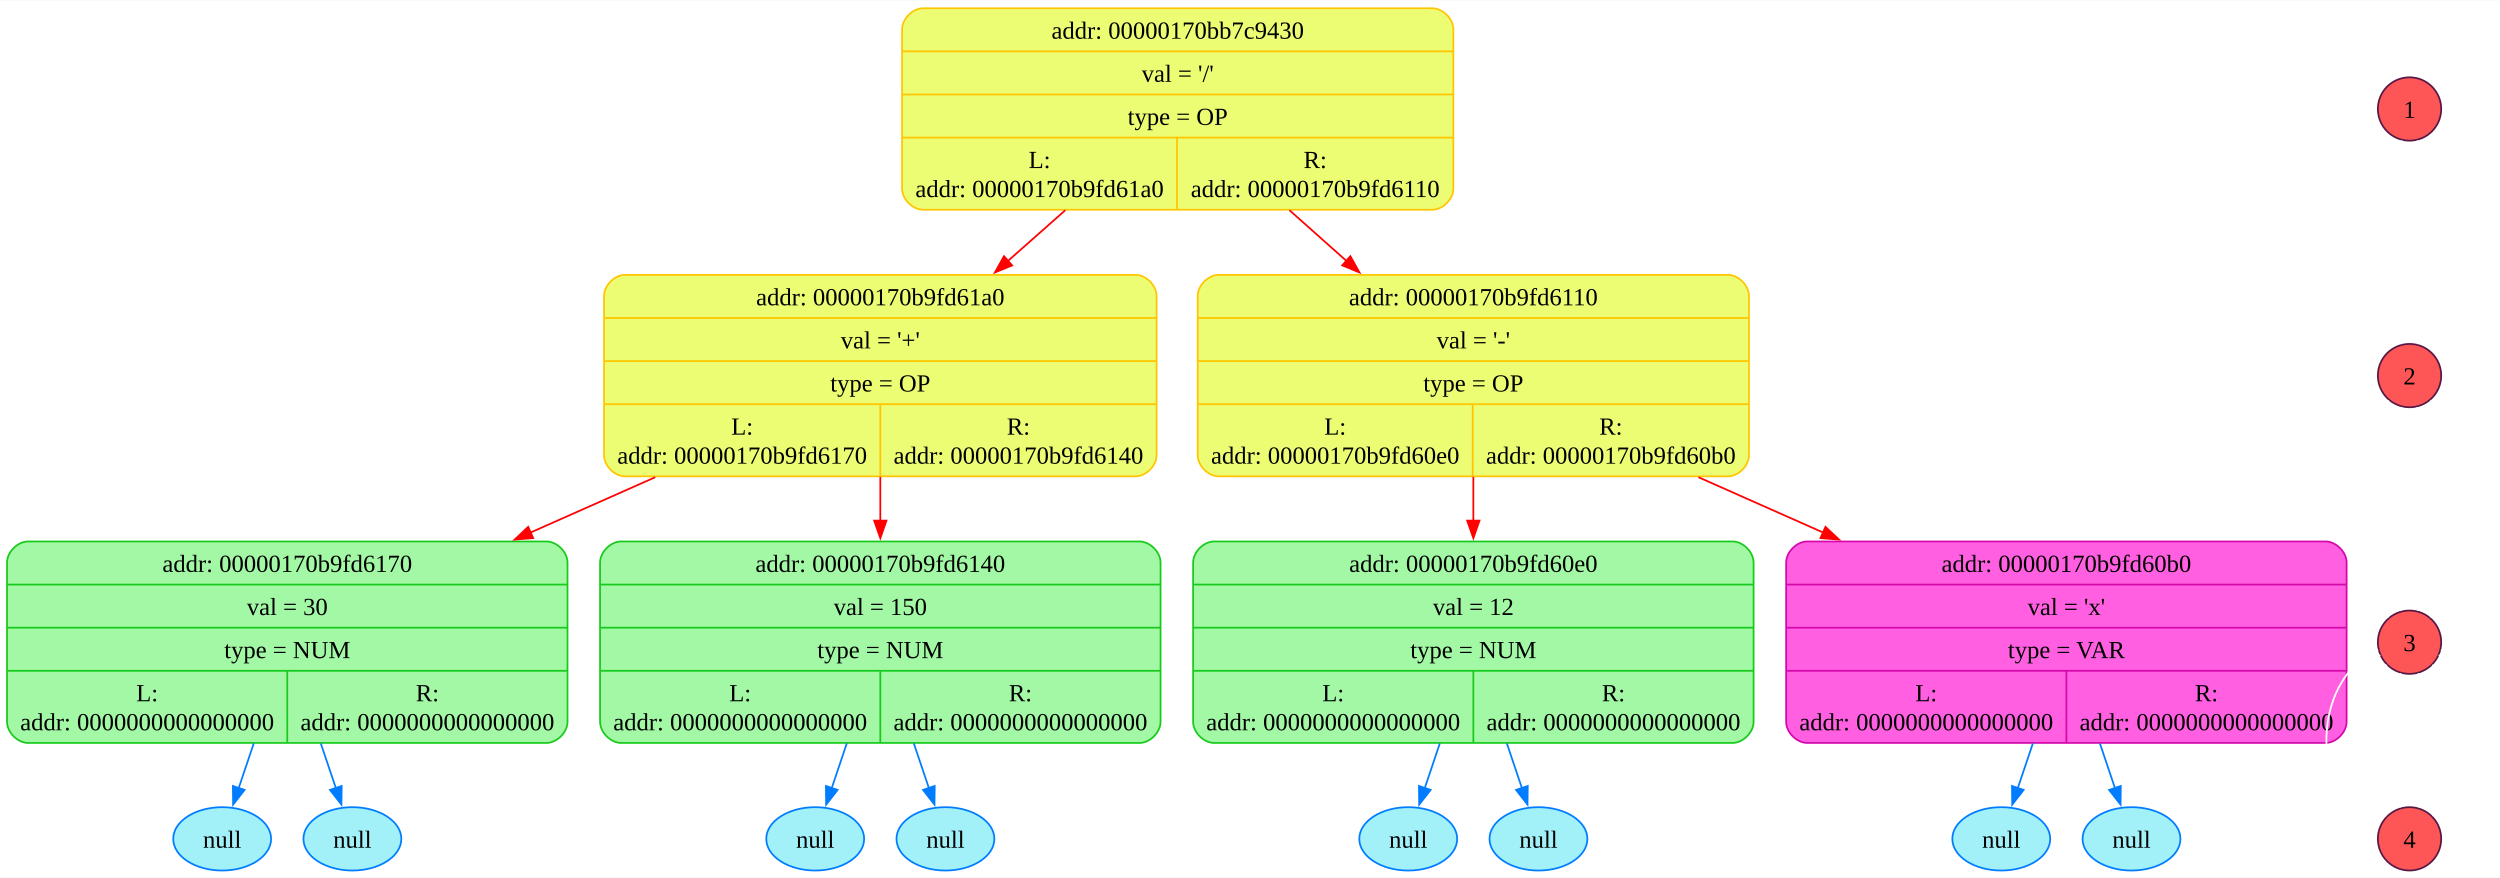
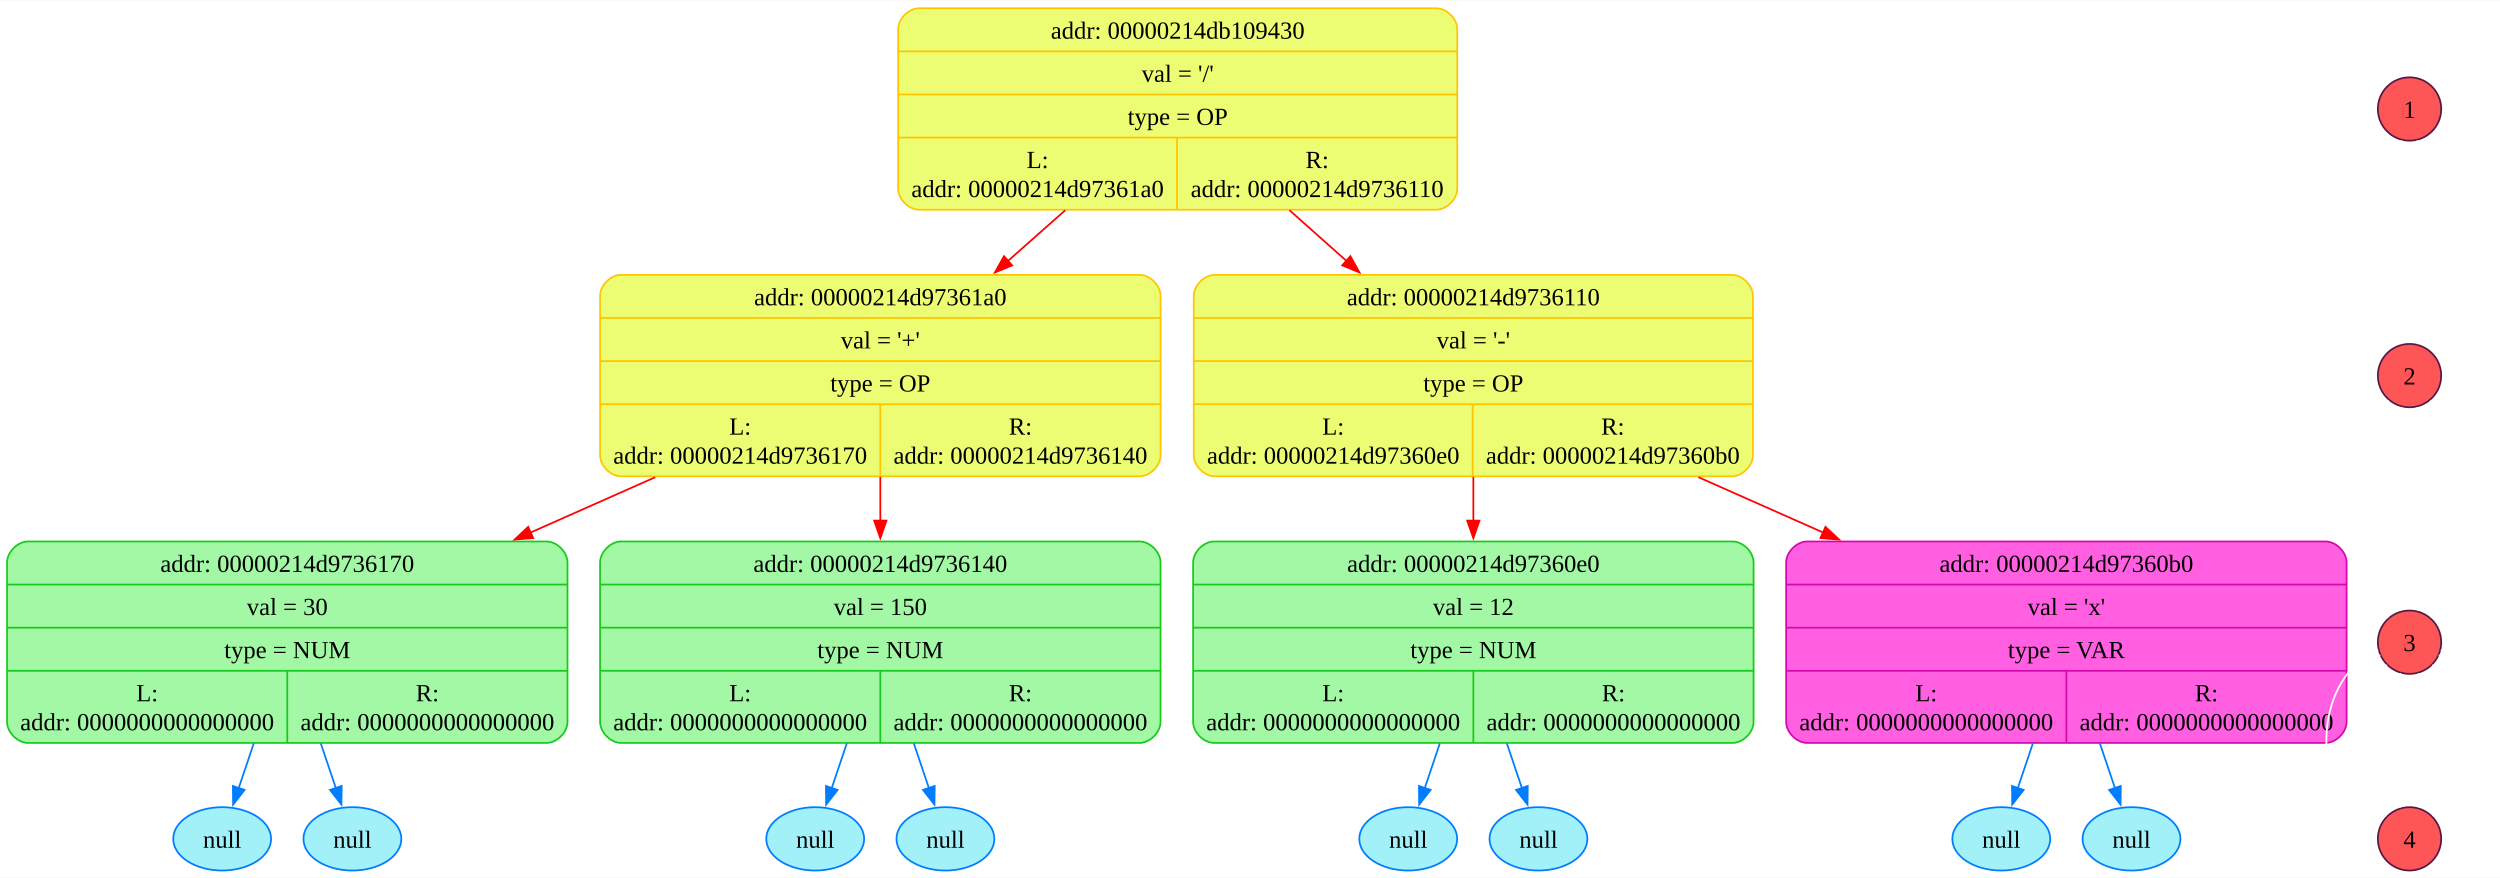
<svg xmlns="http://www.w3.org/2000/svg" width="1421pt" height="499pt" viewBox="0.00 0.00 1420.66 498.50">
  <g id="graph0" class="graph" transform="scale(1 1) rotate(0) translate(4 494.5)">
    <polygon fill="white" stroke="none" points="-4,4 -4,-494.5 1416.66,-494.5 1416.66,4 -4,4" />
    <g id="node1" class="node">
-       <path fill="#ecfd74" stroke="#ffc500" d="M520.62,-375.5C520.62,-375.5 809.88,-375.5 809.88,-375.5 815.88,-375.5 821.88,-381.5 821.88,-387.5 821.88,-387.5 821.88,-478 821.88,-478 821.88,-484 815.88,-490 809.88,-490 809.88,-490 520.62,-490 520.62,-490 514.62,-490 508.62,-484 508.62,-478 508.62,-478 508.62,-387.5 508.62,-387.5 508.62,-381.5 514.62,-375.5 520.62,-375.5" />
-       <text text-anchor="middle" x="665.25" y="-472.7" font-family="Times New Roman,serif" font-size="14.00">addr: 00000170bb7c9430</text>
-       <polyline fill="none" stroke="#ffc500" points="508.62,-465.5 821.88,-465.5" />
+       <path fill="#ecfd74" stroke="#ffc500" d="M518.38,-375.5C518.38,-375.5 812.12,-375.5 812.12,-375.5 818.12,-375.5 824.12,-381.5 824.12,-387.5 824.12,-387.5 824.12,-478 824.12,-478 824.12,-484 818.12,-490 812.12,-490 812.12,-490 518.38,-490 518.38,-490 512.38,-490 506.38,-484 506.38,-478 506.38,-478 506.38,-387.5 506.38,-387.5 506.38,-381.5 512.38,-375.5 518.38,-375.5" />
+       <text text-anchor="middle" x="665.25" y="-472.7" font-family="Times New Roman,serif" font-size="14.00">addr: 00000214db109430</text>
+       <polyline fill="none" stroke="#ffc500" points="506.38,-465.5 824.12,-465.5" />
      <text text-anchor="middle" x="665.25" y="-448.2" font-family="Times New Roman,serif" font-size="14.00">val = '/'</text>
-       <polyline fill="none" stroke="#ffc500" points="508.62,-441 821.88,-441" />
+       <polyline fill="none" stroke="#ffc500" points="506.38,-441 824.12,-441" />
      <text text-anchor="middle" x="665.25" y="-423.7" font-family="Times New Roman,serif" font-size="14.00">type = OP</text>
-       <polyline fill="none" stroke="#ffc500" points="508.62,-416.5 821.88,-416.5" />
-       <text text-anchor="middle" x="586.75" y="-399.2" font-family="Times New Roman,serif" font-size="14.00">L:</text>
-       <text text-anchor="middle" x="586.75" y="-382.7" font-family="Times New Roman,serif" font-size="14.00"> addr: 00000170b9fd61a0</text>
+       <polyline fill="none" stroke="#ffc500" points="506.38,-416.5 824.12,-416.5" />
+       <text text-anchor="middle" x="585.62" y="-399.2" font-family="Times New Roman,serif" font-size="14.00">L:</text>
+       <text text-anchor="middle" x="585.62" y="-382.7" font-family="Times New Roman,serif" font-size="14.00"> addr: 00000214d97361a0</text>
      <polyline fill="none" stroke="#ffc500" points="664.88,-375.5 664.88,-416.5" />
-       <text text-anchor="middle" x="743.38" y="-399.2" font-family="Times New Roman,serif" font-size="14.00">R: </text>
-       <text text-anchor="middle" x="743.38" y="-382.7" font-family="Times New Roman,serif" font-size="14.00"> addr: 00000170b9fd6110</text>
+       <text text-anchor="middle" x="744.5" y="-399.2" font-family="Times New Roman,serif" font-size="14.00">R: </text>
+       <text text-anchor="middle" x="744.5" y="-382.7" font-family="Times New Roman,serif" font-size="14.00"> addr: 00000214d9736110</text>
    </g>
    <g id="node4" class="node">
-       <path fill="#ecfd74" stroke="#ffc500" d="M351.25,-224C351.25,-224 641.25,-224 641.25,-224 647.25,-224 653.25,-230 653.25,-236 653.25,-236 653.25,-326.5 653.25,-326.5 653.25,-332.5 647.25,-338.5 641.25,-338.5 641.25,-338.5 351.25,-338.5 351.25,-338.5 345.25,-338.5 339.25,-332.5 339.25,-326.5 339.25,-326.5 339.25,-236 339.25,-236 339.25,-230 345.25,-224 351.25,-224" />
-       <text text-anchor="middle" x="496.25" y="-321.2" font-family="Times New Roman,serif" font-size="14.00">addr: 00000170b9fd61a0</text>
-       <polyline fill="none" stroke="#ffc500" points="339.25,-314 653.25,-314" />
+       <path fill="#ecfd74" stroke="#ffc500" d="M349,-224C349,-224 643.5,-224 643.5,-224 649.5,-224 655.5,-230 655.5,-236 655.5,-236 655.5,-326.5 655.5,-326.5 655.5,-332.5 649.5,-338.5 643.5,-338.5 643.5,-338.5 349,-338.5 349,-338.5 343,-338.5 337,-332.5 337,-326.5 337,-326.5 337,-236 337,-236 337,-230 343,-224 349,-224" />
+       <text text-anchor="middle" x="496.25" y="-321.2" font-family="Times New Roman,serif" font-size="14.00">addr: 00000214d97361a0</text>
+       <polyline fill="none" stroke="#ffc500" points="337,-314 655.5,-314" />
      <text text-anchor="middle" x="496.25" y="-296.7" font-family="Times New Roman,serif" font-size="14.00">val = '+'</text>
-       <polyline fill="none" stroke="#ffc500" points="339.25,-289.5 653.25,-289.5" />
+       <polyline fill="none" stroke="#ffc500" points="337,-289.5 655.5,-289.5" />
      <text text-anchor="middle" x="496.25" y="-272.2" font-family="Times New Roman,serif" font-size="14.00">type = OP</text>
-       <polyline fill="none" stroke="#ffc500" points="339.25,-265 653.25,-265" />
-       <text text-anchor="middle" x="417.75" y="-247.7" font-family="Times New Roman,serif" font-size="14.00">L:</text>
-       <text text-anchor="middle" x="417.75" y="-231.2" font-family="Times New Roman,serif" font-size="14.00"> addr: 00000170b9fd6170</text>
+       <polyline fill="none" stroke="#ffc500" points="337,-265 655.5,-265" />
+       <text text-anchor="middle" x="416.62" y="-247.7" font-family="Times New Roman,serif" font-size="14.00">L:</text>
+       <text text-anchor="middle" x="416.62" y="-231.2" font-family="Times New Roman,serif" font-size="14.00"> addr: 00000214d9736170</text>
      <polyline fill="none" stroke="#ffc500" points="496.25,-224 496.25,-265" />
-       <text text-anchor="middle" x="574.75" y="-247.7" font-family="Times New Roman,serif" font-size="14.00">R: </text>
-       <text text-anchor="middle" x="574.75" y="-231.2" font-family="Times New Roman,serif" font-size="14.00"> addr: 00000170b9fd6140</text>
+       <text text-anchor="middle" x="575.88" y="-247.7" font-family="Times New Roman,serif" font-size="14.00">R: </text>
+       <text text-anchor="middle" x="575.88" y="-231.2" font-family="Times New Roman,serif" font-size="14.00"> addr: 00000214d9736140</text>
    </g>
    <g id="edge2" class="edge">
      <path fill="none" stroke="#ff0000" d="M601.36,-375.23C590.74,-365.84 579.65,-356.03 568.84,-346.46" />
      <polygon fill="#ff0000" stroke="#ff0000" points="571.17,-343.86 561.37,-339.85 566.54,-349.1 571.17,-343.86" />
    </g>
    <g id="node5" class="node">
-       <path fill="#ecfd74" stroke="#ffc500" d="M688.62,-224C688.62,-224 977.88,-224 977.88,-224 983.88,-224 989.88,-230 989.88,-236 989.88,-236 989.88,-326.5 989.88,-326.5 989.88,-332.5 983.88,-338.5 977.88,-338.5 977.88,-338.5 688.62,-338.5 688.62,-338.5 682.62,-338.5 676.62,-332.5 676.62,-326.5 676.62,-326.5 676.62,-236 676.62,-236 676.62,-230 682.62,-224 688.62,-224" />
-       <text text-anchor="middle" x="833.25" y="-321.2" font-family="Times New Roman,serif" font-size="14.00">addr: 00000170b9fd6110</text>
-       <polyline fill="none" stroke="#ffc500" points="676.62,-314 989.88,-314" />
+       <path fill="#ecfd74" stroke="#ffc500" d="M686.38,-224C686.38,-224 980.12,-224 980.12,-224 986.12,-224 992.12,-230 992.12,-236 992.12,-236 992.12,-326.5 992.12,-326.5 992.12,-332.5 986.12,-338.5 980.12,-338.5 980.12,-338.5 686.38,-338.5 686.38,-338.5 680.38,-338.5 674.38,-332.5 674.38,-326.5 674.38,-326.5 674.38,-236 674.38,-236 674.38,-230 680.38,-224 686.38,-224" />
+       <text text-anchor="middle" x="833.25" y="-321.2" font-family="Times New Roman,serif" font-size="14.00">addr: 00000214d9736110</text>
+       <polyline fill="none" stroke="#ffc500" points="674.38,-314 992.12,-314" />
      <text text-anchor="middle" x="833.25" y="-296.7" font-family="Times New Roman,serif" font-size="14.00">val = '-'</text>
-       <polyline fill="none" stroke="#ffc500" points="676.62,-289.5 989.88,-289.5" />
+       <polyline fill="none" stroke="#ffc500" points="674.38,-289.5 992.12,-289.5" />
      <text text-anchor="middle" x="833.25" y="-272.2" font-family="Times New Roman,serif" font-size="14.00">type = OP</text>
-       <polyline fill="none" stroke="#ffc500" points="676.62,-265 989.88,-265" />
-       <text text-anchor="middle" x="754.75" y="-247.7" font-family="Times New Roman,serif" font-size="14.00">L:</text>
-       <text text-anchor="middle" x="754.75" y="-231.2" font-family="Times New Roman,serif" font-size="14.00"> addr: 00000170b9fd60e0</text>
+       <polyline fill="none" stroke="#ffc500" points="674.38,-265 992.12,-265" />
+       <text text-anchor="middle" x="753.62" y="-247.7" font-family="Times New Roman,serif" font-size="14.00">L:</text>
+       <text text-anchor="middle" x="753.62" y="-231.2" font-family="Times New Roman,serif" font-size="14.00"> addr: 00000214d97360e0</text>
      <polyline fill="none" stroke="#ffc500" points="832.88,-224 832.88,-265" />
-       <text text-anchor="middle" x="911.38" y="-247.7" font-family="Times New Roman,serif" font-size="14.00">R: </text>
-       <text text-anchor="middle" x="911.38" y="-231.2" font-family="Times New Roman,serif" font-size="14.00"> addr: 00000170b9fd60b0</text>
+       <text text-anchor="middle" x="912.5" y="-247.7" font-family="Times New Roman,serif" font-size="14.00">R: </text>
+       <text text-anchor="middle" x="912.5" y="-231.2" font-family="Times New Roman,serif" font-size="14.00"> addr: 00000214d97360b0</text>
    </g>
    <g id="edge3" class="edge">
      <path fill="none" stroke="#ff0000" d="M728.76,-375.23C739.32,-365.84 750.34,-356.03 761.09,-346.46" />
      <polygon fill="#ff0000" stroke="#ff0000" points="763.37,-349.12 768.52,-339.86 758.72,-343.89 763.37,-349.12" />
    </g>
    <g id="node2" class="node">
      <ellipse fill="#fe5656" stroke="#581845" cx="1365.25" cy="-432.75" rx="18" ry="18" />
      <text text-anchor="middle" x="1365.25" y="-427.7" font-family="Times New Roman,serif" font-size="14.00">1</text>
    </g>
    <g id="node3" class="node">
      <ellipse fill="#fe5656" stroke="#581845" cx="1365.25" cy="-281.25" rx="18" ry="18" />
      <text text-anchor="middle" x="1365.25" y="-276.2" font-family="Times New Roman,serif" font-size="14.00">2</text>
    </g>
    <g id="edge1" class="edge">
      <path fill="none" stroke="white" d="M1360.79,-414.89C1358.09,-389.41 1357.78,-340.8 1359.86,-310.03" />
      <polygon fill="white" stroke="white" points="1363.33,-310.59 1360.69,-300.33 1356.35,-309.99 1363.33,-310.59" />
    </g>
    <g id="edge4" class="edge">
      <path fill="none" stroke="white" d="M1369.71,-414.89C1372.41,-389.41 1372.72,-340.8 1370.64,-310.03" />
      <polygon fill="white" stroke="white" points="1374.15,-309.99 1369.81,-300.33 1367.17,-310.59 1374.15,-309.99" />
    </g>
    <g id="node6" class="node">
      <ellipse fill="#fe5656" stroke="#581845" cx="1365.25" cy="-129.75" rx="18" ry="18" />
      <text text-anchor="middle" x="1365.25" y="-124.7" font-family="Times New Roman,serif" font-size="14.00">3</text>
    </g>
    <g id="edge5" class="edge">
      <path fill="none" stroke="white" d="M1353.21,-267.24C1343.46,-242.05 1342.4,-186.26 1350,-154.35" />
      <polygon fill="white" stroke="white" points="1353.33,-155.44 1352.9,-144.86 1346.64,-153.4 1353.33,-155.44" />
    </g>
    <g id="edge8" class="edge">
      <path fill="none" stroke="white" d="M1360.79,-263.39C1358.09,-237.91 1357.78,-189.3 1359.86,-158.53" />
      <polygon fill="white" stroke="white" points="1363.33,-159.09 1360.69,-148.83 1356.35,-158.49 1363.33,-159.09" />
    </g>
    <g id="edge17" class="edge">
      <path fill="none" stroke="white" d="M1369.71,-263.39C1372.41,-237.91 1372.72,-189.3 1370.64,-158.53" />
      <polygon fill="white" stroke="white" points="1374.15,-158.49 1369.81,-148.83 1367.17,-159.09 1374.15,-158.49" />
    </g>
    <g id="edge20" class="edge">
      <path fill="none" stroke="white" d="M1377.29,-267.24C1387.04,-242.05 1388.1,-186.26 1380.5,-154.35" />
      <polygon fill="white" stroke="white" points="1383.86,-153.4 1377.6,-144.86 1377.17,-155.44 1383.86,-153.4" />
    </g>
    <g id="node7" class="node">
      <path fill="#a2f8a4" stroke="#18ca1c" d="M12,-72.5C12,-72.5 306.5,-72.5 306.5,-72.5 312.5,-72.5 318.5,-78.5 318.5,-84.5 318.5,-84.5 318.5,-175 318.5,-175 318.5,-181 312.5,-187 306.5,-187 306.5,-187 12,-187 12,-187 6,-187 0,-181 0,-175 0,-175 0,-84.5 0,-84.5 0,-78.5 6,-72.5 12,-72.5" />
-       <text text-anchor="middle" x="159.25" y="-169.7" font-family="Times New Roman,serif" font-size="14.00">addr: 00000170b9fd6170</text>
+       <text text-anchor="middle" x="159.25" y="-169.7" font-family="Times New Roman,serif" font-size="14.00">addr: 00000214d9736170</text>
      <polyline fill="none" stroke="#18ca1c" points="0,-162.5 318.5,-162.5" />
      <text text-anchor="middle" x="159.25" y="-145.2" font-family="Times New Roman,serif" font-size="14.00">val = 30</text>
      <polyline fill="none" stroke="#18ca1c" points="0,-138 318.5,-138" />
      <text text-anchor="middle" x="159.25" y="-120.7" font-family="Times New Roman,serif" font-size="14.00">type = NUM</text>
      <polyline fill="none" stroke="#18ca1c" points="0,-113.5 318.5,-113.5" />
      <text text-anchor="middle" x="79.62" y="-96.2" font-family="Times New Roman,serif" font-size="14.00">L:</text>
      <text text-anchor="middle" x="79.62" y="-79.7" font-family="Times New Roman,serif" font-size="14.00"> addr: 0000000000000000</text>
      <polyline fill="none" stroke="#18ca1c" points="159.25,-72.5 159.25,-113.5" />
      <text text-anchor="middle" x="238.88" y="-96.2" font-family="Times New Roman,serif" font-size="14.00">R: </text>
      <text text-anchor="middle" x="238.88" y="-79.7" font-family="Times New Roman,serif" font-size="14.00"> addr: 0000000000000000</text>
    </g>
    <g id="edge6" class="edge">
      <path fill="none" stroke="#ff0000" d="M368.36,-223.52C345.17,-213.23 320.88,-202.45 297.41,-192.04" />
      <polygon fill="#ff0000" stroke="#ff0000" points="298.99,-188.91 288.43,-188.06 296.15,-195.31 298.99,-188.91" />
    </g>
    <g id="node8" class="node">
      <path fill="#a2f8a4" stroke="#18ca1c" d="M349,-72.5C349,-72.5 643.5,-72.5 643.5,-72.5 649.5,-72.5 655.5,-78.5 655.5,-84.5 655.5,-84.5 655.5,-175 655.5,-175 655.5,-181 649.5,-187 643.5,-187 643.5,-187 349,-187 349,-187 343,-187 337,-181 337,-175 337,-175 337,-84.5 337,-84.5 337,-78.5 343,-72.5 349,-72.5" />
-       <text text-anchor="middle" x="496.25" y="-169.7" font-family="Times New Roman,serif" font-size="14.00">addr: 00000170b9fd6140</text>
+       <text text-anchor="middle" x="496.25" y="-169.7" font-family="Times New Roman,serif" font-size="14.00">addr: 00000214d9736140</text>
      <polyline fill="none" stroke="#18ca1c" points="337,-162.5 655.5,-162.5" />
      <text text-anchor="middle" x="496.25" y="-145.2" font-family="Times New Roman,serif" font-size="14.00">val = 150</text>
      <polyline fill="none" stroke="#18ca1c" points="337,-138 655.5,-138" />
      <text text-anchor="middle" x="496.25" y="-120.7" font-family="Times New Roman,serif" font-size="14.00">type = NUM</text>
      <polyline fill="none" stroke="#18ca1c" points="337,-113.5 655.5,-113.5" />
      <text text-anchor="middle" x="416.62" y="-96.2" font-family="Times New Roman,serif" font-size="14.00">L:</text>
      <text text-anchor="middle" x="416.62" y="-79.7" font-family="Times New Roman,serif" font-size="14.00"> addr: 0000000000000000</text>
      <polyline fill="none" stroke="#18ca1c" points="496.25,-72.5 496.25,-113.5" />
      <text text-anchor="middle" x="575.88" y="-96.2" font-family="Times New Roman,serif" font-size="14.00">R: </text>
      <text text-anchor="middle" x="575.88" y="-79.7" font-family="Times New Roman,serif" font-size="14.00"> addr: 0000000000000000</text>
    </g>
    <g id="edge7" class="edge">
      <path fill="none" stroke="#ff0000" d="M496.25,-223.73C496.25,-215.54 496.25,-207.05 496.25,-198.67" />
      <polygon fill="#ff0000" stroke="#ff0000" points="499.75,-198.86 496.25,-188.86 492.75,-198.86 499.75,-198.86" />
    </g>
    <g id="node14" class="node">
      <path fill="#a2f8a4" stroke="#18ca1c" d="M686,-72.5C686,-72.5 980.5,-72.5 980.5,-72.5 986.5,-72.5 992.5,-78.5 992.5,-84.5 992.5,-84.5 992.5,-175 992.5,-175 992.5,-181 986.5,-187 980.5,-187 980.5,-187 686,-187 686,-187 680,-187 674,-181 674,-175 674,-175 674,-84.5 674,-84.5 674,-78.5 680,-72.5 686,-72.5" />
-       <text text-anchor="middle" x="833.25" y="-169.7" font-family="Times New Roman,serif" font-size="14.00">addr: 00000170b9fd60e0</text>
+       <text text-anchor="middle" x="833.25" y="-169.7" font-family="Times New Roman,serif" font-size="14.00">addr: 00000214d97360e0</text>
      <polyline fill="none" stroke="#18ca1c" points="674,-162.5 992.5,-162.5" />
      <text text-anchor="middle" x="833.25" y="-145.2" font-family="Times New Roman,serif" font-size="14.00">val = 12</text>
      <polyline fill="none" stroke="#18ca1c" points="674,-138 992.5,-138" />
      <text text-anchor="middle" x="833.25" y="-120.7" font-family="Times New Roman,serif" font-size="14.00">type = NUM</text>
      <polyline fill="none" stroke="#18ca1c" points="674,-113.5 992.5,-113.5" />
      <text text-anchor="middle" x="753.62" y="-96.2" font-family="Times New Roman,serif" font-size="14.00">L:</text>
      <text text-anchor="middle" x="753.62" y="-79.7" font-family="Times New Roman,serif" font-size="14.00"> addr: 0000000000000000</text>
      <polyline fill="none" stroke="#18ca1c" points="833.25,-72.5 833.25,-113.5" />
      <text text-anchor="middle" x="912.88" y="-96.2" font-family="Times New Roman,serif" font-size="14.00">R: </text>
      <text text-anchor="middle" x="912.88" y="-79.7" font-family="Times New Roman,serif" font-size="14.00"> addr: 0000000000000000</text>
    </g>
    <g id="edge18" class="edge">
      <path fill="none" stroke="#ff0000" d="M833.25,-223.73C833.25,-215.54 833.25,-207.05 833.25,-198.67" />
      <polygon fill="#ff0000" stroke="#ff0000" points="836.75,-198.86 833.25,-188.86 829.75,-198.86 836.75,-198.86" />
    </g>
    <g id="node15" class="node">
      <path fill="#ff5fe0" stroke="#d408ac" d="M1023,-72.5C1023,-72.5 1317.5,-72.5 1317.5,-72.5 1323.5,-72.5 1329.5,-78.5 1329.5,-84.5 1329.5,-84.5 1329.5,-175 1329.5,-175 1329.5,-181 1323.5,-187 1317.5,-187 1317.5,-187 1023,-187 1023,-187 1017,-187 1011,-181 1011,-175 1011,-175 1011,-84.5 1011,-84.5 1011,-78.5 1017,-72.5 1023,-72.5" />
-       <text text-anchor="middle" x="1170.25" y="-169.7" font-family="Times New Roman,serif" font-size="14.00">addr: 00000170b9fd60b0</text>
+       <text text-anchor="middle" x="1170.25" y="-169.7" font-family="Times New Roman,serif" font-size="14.00">addr: 00000214d97360b0</text>
      <polyline fill="none" stroke="#d408ac" points="1011,-162.5 1329.5,-162.5" />
      <text text-anchor="middle" x="1170.25" y="-145.2" font-family="Times New Roman,serif" font-size="14.00">val = 'x'</text>
      <polyline fill="none" stroke="#d408ac" points="1011,-138 1329.5,-138" />
      <text text-anchor="middle" x="1170.25" y="-120.7" font-family="Times New Roman,serif" font-size="14.00">type = VAR</text>
      <polyline fill="none" stroke="#d408ac" points="1011,-113.5 1329.5,-113.5" />
      <text text-anchor="middle" x="1090.62" y="-96.2" font-family="Times New Roman,serif" font-size="14.00">L:</text>
      <text text-anchor="middle" x="1090.62" y="-79.7" font-family="Times New Roman,serif" font-size="14.00"> addr: 0000000000000000</text>
      <polyline fill="none" stroke="#d408ac" points="1170.25,-72.5 1170.25,-113.5" />
      <text text-anchor="middle" x="1249.88" y="-96.2" font-family="Times New Roman,serif" font-size="14.00">R: </text>
      <text text-anchor="middle" x="1249.88" y="-79.7" font-family="Times New Roman,serif" font-size="14.00"> addr: 0000000000000000</text>
    </g>
    <g id="edge19" class="edge">
      <path fill="none" stroke="#ff0000" d="M961.14,-223.52C984.33,-213.23 1008.62,-202.45 1032.09,-192.04" />
      <polygon fill="#ff0000" stroke="#ff0000" points="1033.35,-195.31 1041.07,-188.06 1030.51,-188.91 1033.35,-195.31" />
    </g>
    <g id="node9" class="node">
      <ellipse fill="#fe5656" stroke="#581845" cx="1365.25" cy="-18" rx="18" ry="18" />
      <text text-anchor="middle" x="1365.25" y="-12.95" font-family="Times New Roman,serif" font-size="14.00">4</text>
    </g>
    <g id="edge9" class="edge">
      <path fill="none" stroke="white" d="M1347.42,-125.35C1311.69,-110.46 1308.51,-50.84 1337.87,-27.98" />
      <polygon fill="white" stroke="white" points="1339.32,-31.18 1346.21,-23.13 1335.8,-25.13 1339.32,-31.18" />
    </g>
    <g id="edge12" class="edge">
      <path fill="none" stroke="white" d="M1348.56,-122.53C1328.64,-105.64 1326.16,-58.49 1341.14,-34.08" />
      <polygon fill="white" stroke="white" points="1343.66,-36.52 1347.35,-26.59 1338.27,-32.05 1343.66,-36.52" />
    </g>
    <g id="edge13" class="edge">
      <path fill="none" stroke="white" d="M1352.14,-117C1344.02,-99.02 1342.83,-64.32 1348.55,-41.42" />
      <polygon fill="white" stroke="white" points="1351.82,-42.69 1351.69,-32.09 1345.18,-40.45 1351.82,-42.69" />
    </g>
    <g id="edge16" class="edge">
      <path fill="none" stroke="white" d="M1360.24,-112.08C1358.29,-94.74 1357.98,-67.28 1359.3,-46.68" />
      <polygon fill="white" stroke="white" points="1362.76,-47.24 1360.13,-36.97 1355.79,-46.64 1362.76,-47.24" />
    </g>
    <g id="edge21" class="edge">
      <path fill="none" stroke="white" d="M1370.26,-112.08C1372.21,-94.74 1372.52,-67.28 1371.2,-46.68" />
      <polygon fill="white" stroke="white" points="1374.71,-46.64 1370.37,-36.97 1367.74,-47.24 1374.71,-46.64" />
    </g>
    <g id="edge24" class="edge">
      <path fill="none" stroke="white" d="M1378.36,-117C1386.48,-99.02 1387.67,-64.32 1381.95,-41.42" />
      <polygon fill="white" stroke="white" points="1385.32,-40.45 1378.81,-32.09 1378.68,-42.69 1385.32,-40.45" />
    </g>
    <g id="edge25" class="edge">
      <path fill="none" stroke="white" d="M1381.94,-122.53C1401.86,-105.64 1404.34,-58.49 1389.36,-34.08" />
      <polygon fill="white" stroke="white" points="1392.23,-32.05 1383.15,-26.59 1386.84,-36.52 1392.23,-32.05" />
    </g>
    <g id="edge28" class="edge">
      <path fill="none" stroke="white" d="M1383.08,-125.35C1418.81,-110.46 1421.99,-50.84 1392.63,-27.98" />
      <polygon fill="white" stroke="white" points="1394.7,-25.13 1384.29,-23.13 1391.18,-31.18 1394.7,-25.13" />
    </g>
    <g id="node10" class="node">
      <ellipse fill="#a2f0f8" stroke="#007cff" cx="122.25" cy="-18" rx="27.81" ry="18" />
      <text text-anchor="middle" x="122.25" y="-12.95" font-family="Times New Roman,serif" font-size="14.00"> null</text>
    </g>
    <g id="edge10" class="edge">
      <path fill="none" stroke="#007cff" d="M140.21,-72.27C137.21,-63.37 134.23,-54.54 131.59,-46.69" />
      <polygon fill="#007cff" stroke="#007cff" points="134.98,-45.81 128.47,-37.45 128.35,-48.05 134.98,-45.81" />
    </g>
    <g id="node11" class="node">
      <ellipse fill="#a2f0f8" stroke="#007cff" cx="196.25" cy="-18" rx="27.81" ry="18" />
      <text text-anchor="middle" x="196.25" y="-12.95" font-family="Times New Roman,serif" font-size="14.00"> null</text>
    </g>
    <g id="edge11" class="edge">
      <path fill="none" stroke="#007cff" d="M178.29,-72.27C181.29,-63.37 184.27,-54.54 186.91,-46.69" />
      <polygon fill="#007cff" stroke="#007cff" points="190.15,-48.05 190.03,-37.45 183.52,-45.81 190.15,-48.05" />
    </g>
    <g id="node12" class="node">
      <ellipse fill="#a2f0f8" stroke="#007cff" cx="459.25" cy="-18" rx="27.81" ry="18" />
      <text text-anchor="middle" x="459.25" y="-12.95" font-family="Times New Roman,serif" font-size="14.00"> null</text>
    </g>
    <g id="edge14" class="edge">
      <path fill="none" stroke="#007cff" d="M477.21,-72.27C474.21,-63.37 471.23,-54.54 468.59,-46.69" />
      <polygon fill="#007cff" stroke="#007cff" points="471.98,-45.81 465.47,-37.45 465.35,-48.05 471.98,-45.81" />
    </g>
    <g id="node13" class="node">
      <ellipse fill="#a2f0f8" stroke="#007cff" cx="533.25" cy="-18" rx="27.81" ry="18" />
      <text text-anchor="middle" x="533.25" y="-12.95" font-family="Times New Roman,serif" font-size="14.00"> null</text>
    </g>
    <g id="edge15" class="edge">
      <path fill="none" stroke="#007cff" d="M515.29,-72.27C518.29,-63.37 521.27,-54.54 523.91,-46.69" />
      <polygon fill="#007cff" stroke="#007cff" points="527.15,-48.05 527.03,-37.45 520.52,-45.81 527.15,-48.05" />
    </g>
    <g id="node16" class="node">
      <ellipse fill="#a2f0f8" stroke="#007cff" cx="796.25" cy="-18" rx="27.81" ry="18" />
      <text text-anchor="middle" x="796.25" y="-12.95" font-family="Times New Roman,serif" font-size="14.00"> null</text>
    </g>
    <g id="edge22" class="edge">
      <path fill="none" stroke="#007cff" d="M814.21,-72.27C811.21,-63.37 808.23,-54.54 805.59,-46.69" />
      <polygon fill="#007cff" stroke="#007cff" points="808.98,-45.81 802.47,-37.45 802.35,-48.05 808.98,-45.81" />
    </g>
    <g id="node17" class="node">
      <ellipse fill="#a2f0f8" stroke="#007cff" cx="870.25" cy="-18" rx="27.81" ry="18" />
      <text text-anchor="middle" x="870.25" y="-12.95" font-family="Times New Roman,serif" font-size="14.00"> null</text>
    </g>
    <g id="edge23" class="edge">
      <path fill="none" stroke="#007cff" d="M852.29,-72.27C855.29,-63.37 858.27,-54.54 860.91,-46.69" />
      <polygon fill="#007cff" stroke="#007cff" points="864.15,-48.05 864.03,-37.45 857.52,-45.81 864.15,-48.05" />
    </g>
    <g id="node18" class="node">
      <ellipse fill="#a2f0f8" stroke="#007cff" cx="1133.25" cy="-18" rx="27.81" ry="18" />
      <text text-anchor="middle" x="1133.25" y="-12.95" font-family="Times New Roman,serif" font-size="14.00"> null</text>
    </g>
    <g id="edge26" class="edge">
      <path fill="none" stroke="#007cff" d="M1151.21,-72.27C1148.21,-63.37 1145.23,-54.54 1142.59,-46.69" />
      <polygon fill="#007cff" stroke="#007cff" points="1145.98,-45.81 1139.47,-37.45 1139.35,-48.05 1145.98,-45.81" />
    </g>
    <g id="node19" class="node">
      <ellipse fill="#a2f0f8" stroke="#007cff" cx="1207.25" cy="-18" rx="27.81" ry="18" />
      <text text-anchor="middle" x="1207.25" y="-12.95" font-family="Times New Roman,serif" font-size="14.00"> null</text>
    </g>
    <g id="edge27" class="edge">
      <path fill="none" stroke="#007cff" d="M1189.29,-72.27C1192.29,-63.37 1195.27,-54.54 1197.91,-46.69" />
      <polygon fill="#007cff" stroke="#007cff" points="1201.15,-48.05 1201.03,-37.45 1194.52,-45.81 1201.15,-48.05" />
    </g>
  </g>
</svg>
